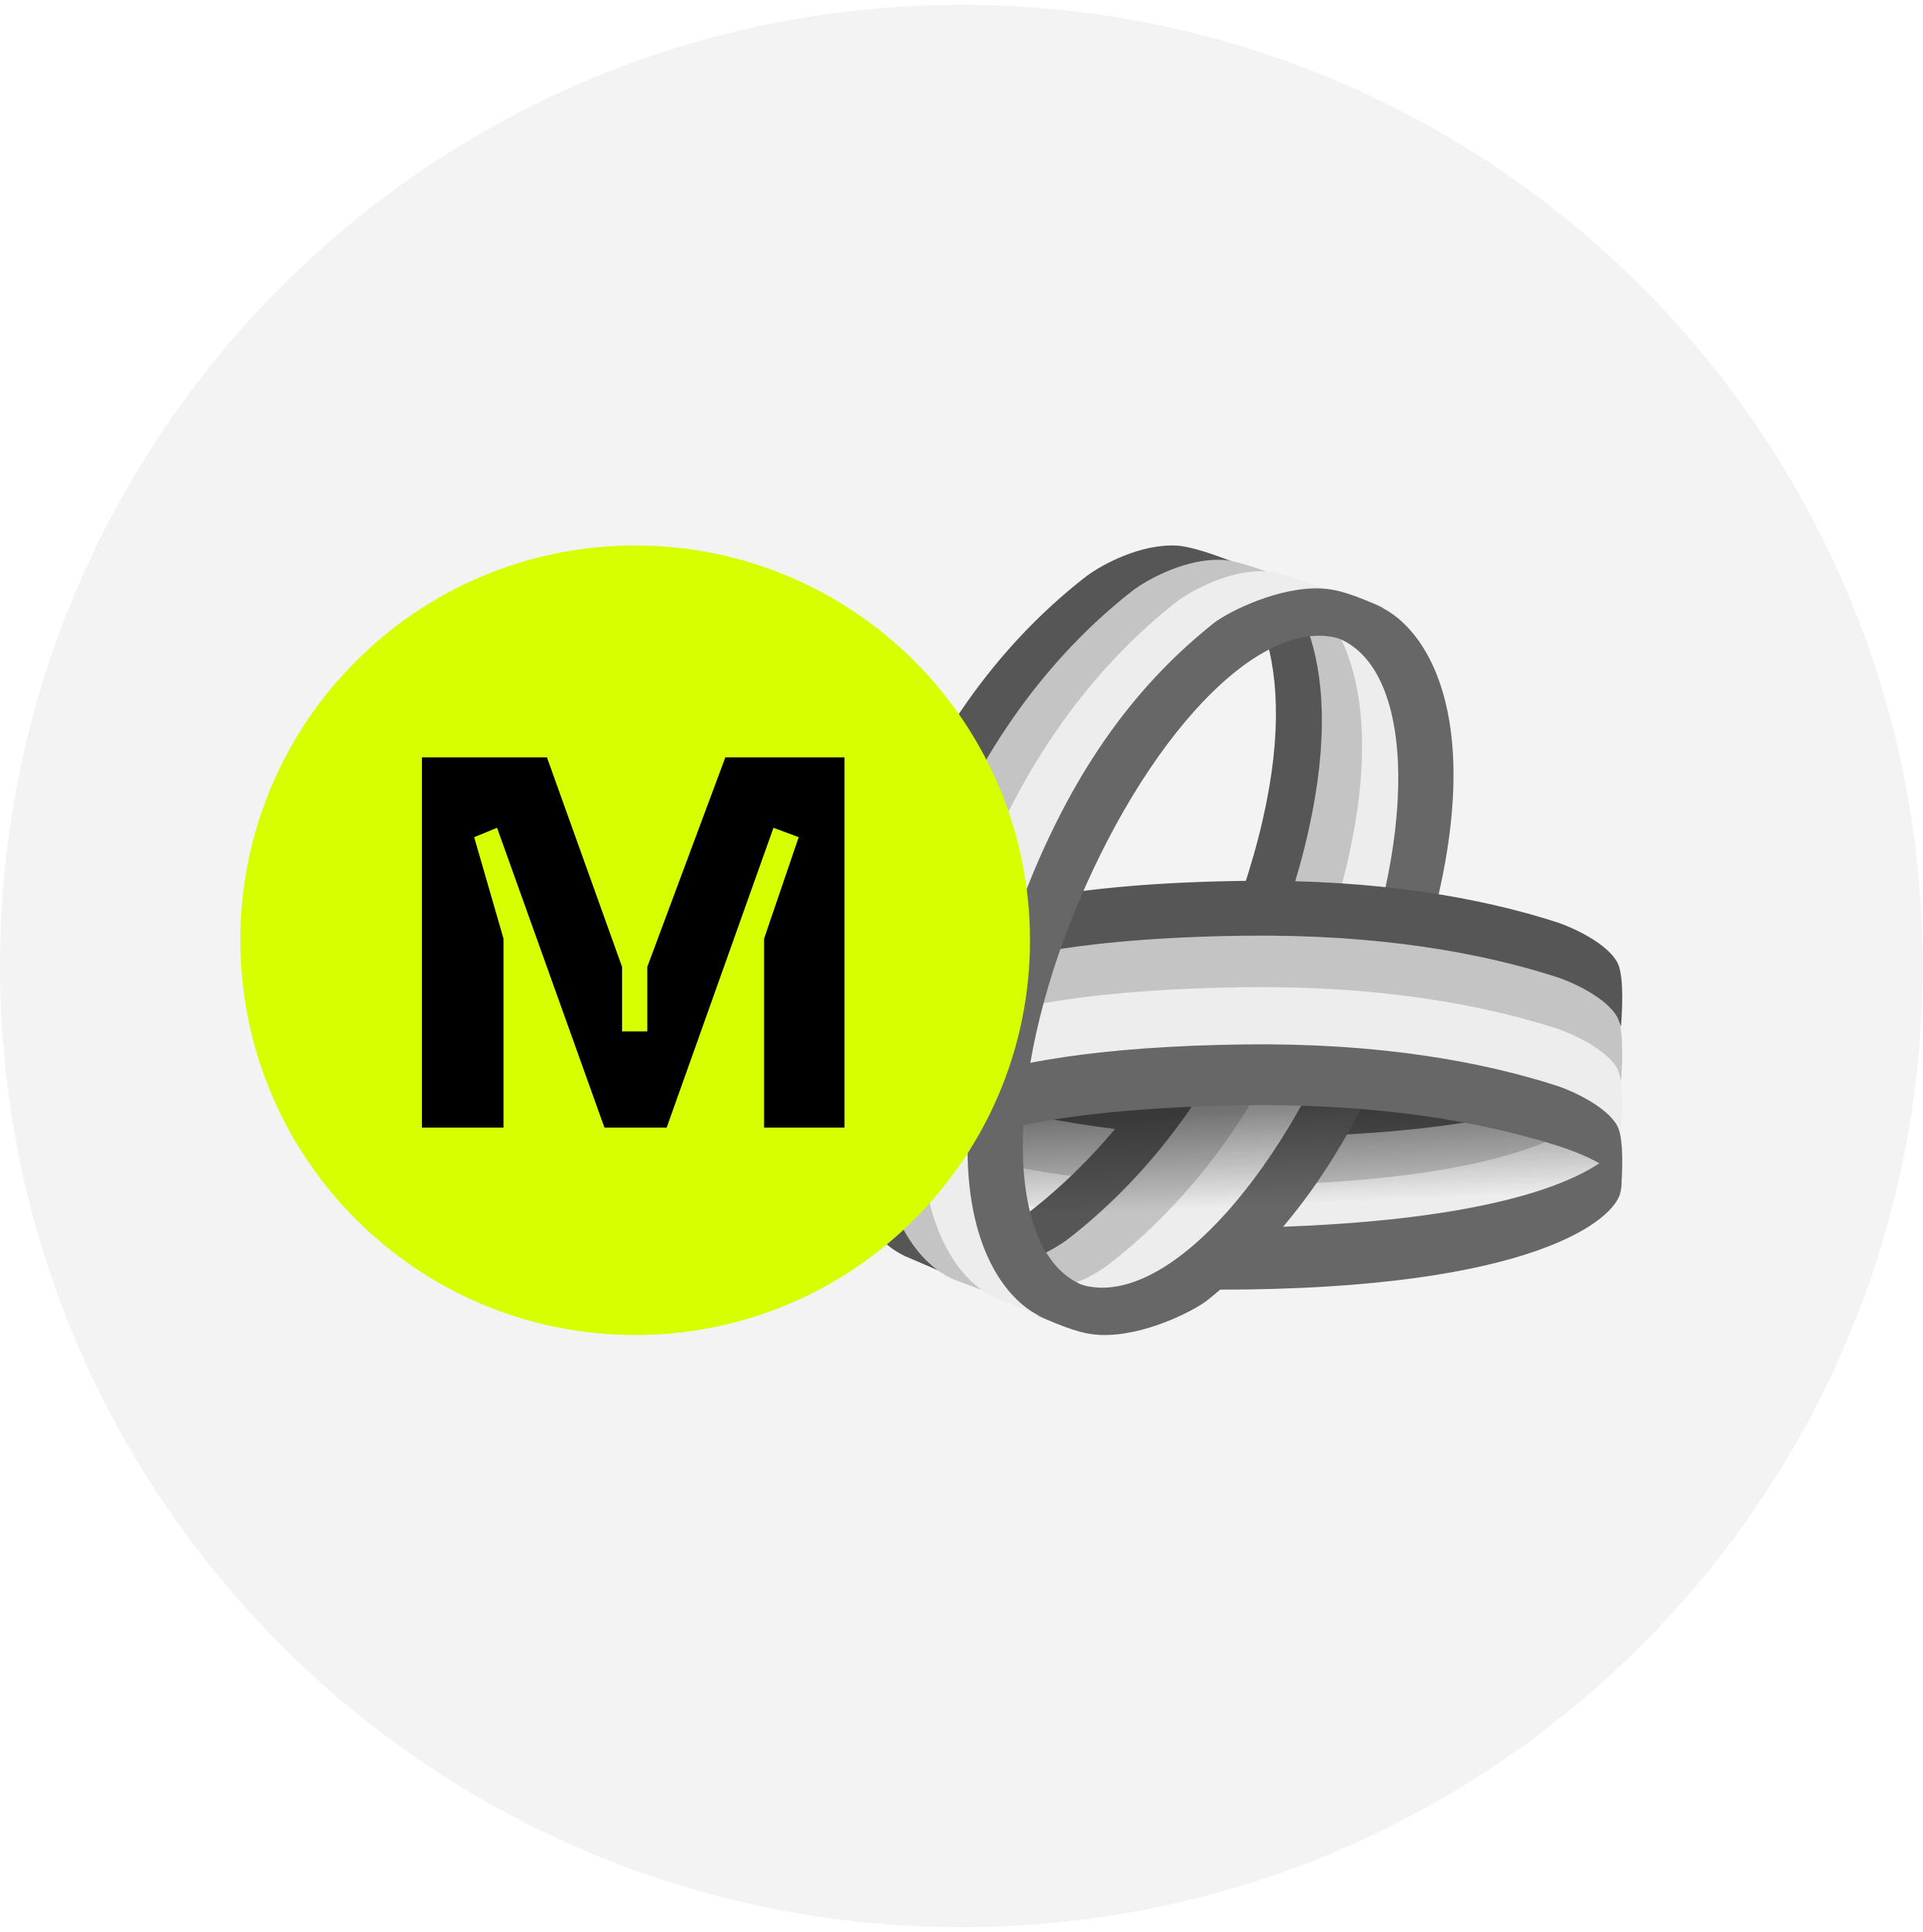
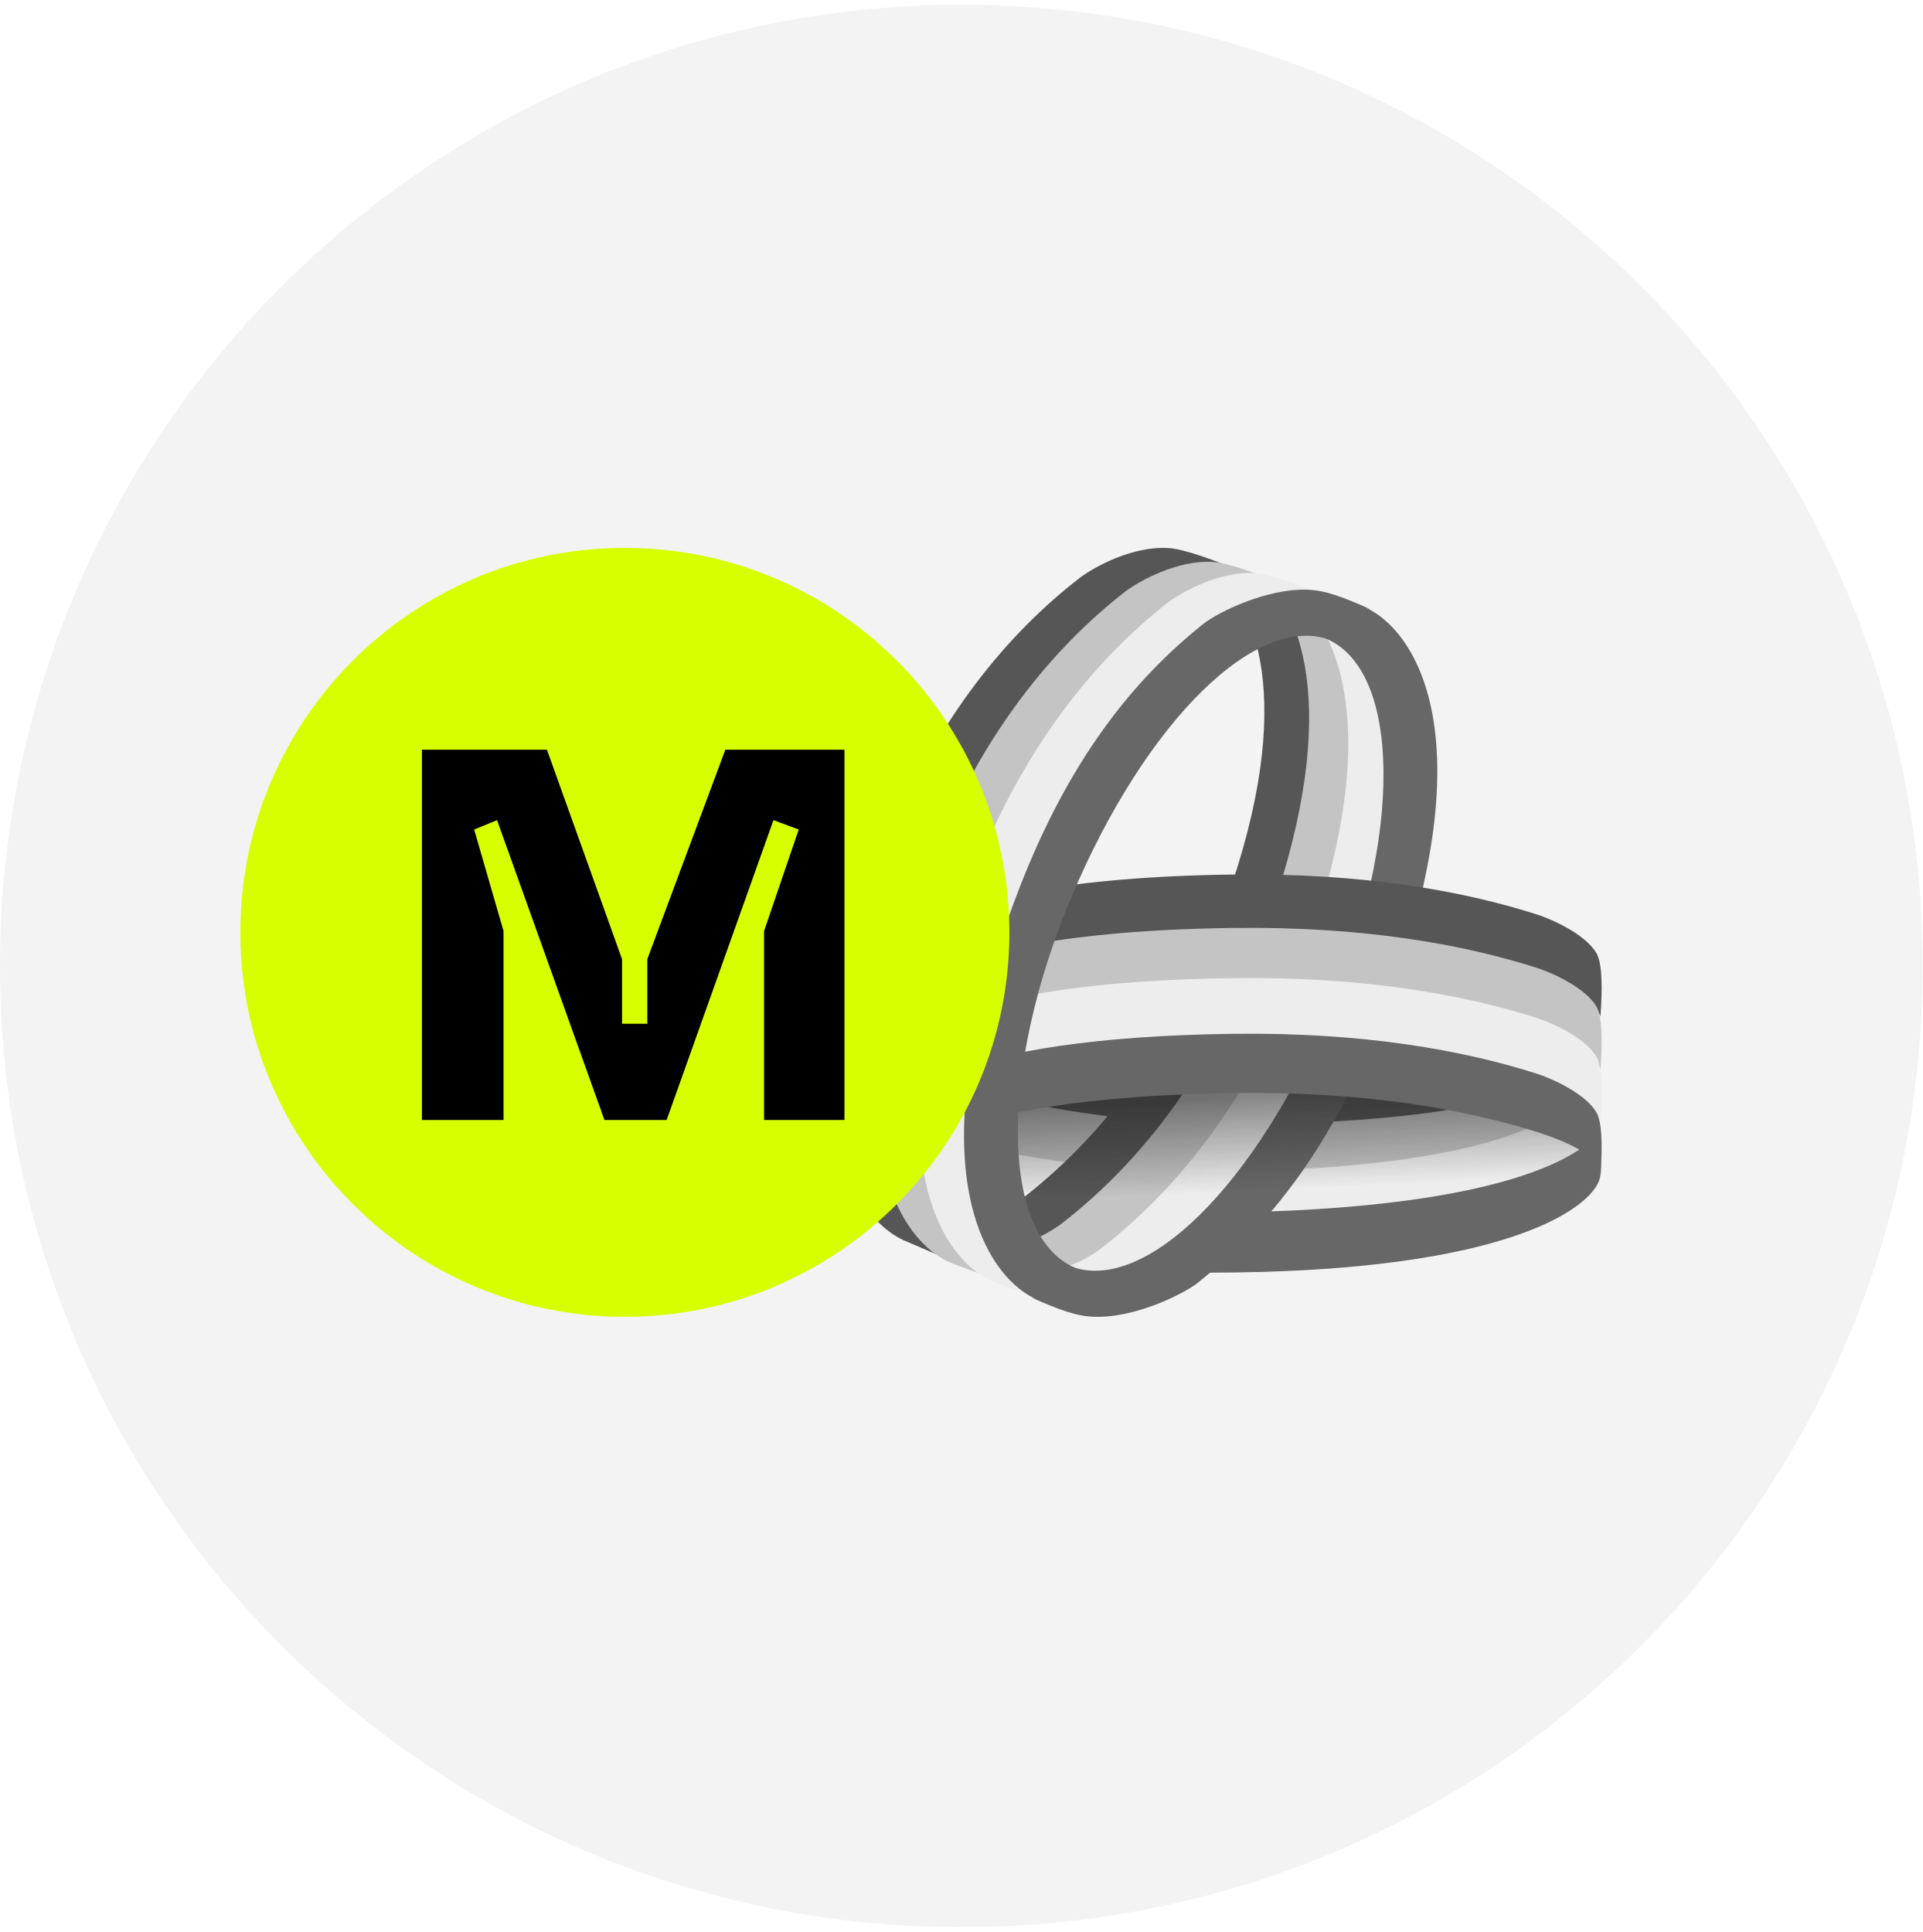
- <svg xmlns="http://www.w3.org/2000/svg" xmlns:xlink="http://www.w3.org/1999/xlink" width="200" height="201" viewBox="0 0 200 201" fill="none">
+ <svg xmlns="http://www.w3.org/2000/svg" width="200" height="201" viewBox="0 0 200 201" fill="none">
  <rect y="0.5" width="200" height="200" rx="100" fill="#F3F3F4" />
  <g style="mix-blend-mode:luminosity">
-     <path d="M132.527 119.551C118.665 119.728 107.878 117.809 99.872 115.214C98.303 114.681 94.877 113.121 93.732 111.147C93.098 110.055 93.09 107.251 93.311 104.365C93.373 104.565 93.445 104.74 93.529 104.884C94.672 106.859 98.118 108.414 99.699 108.944C107.76 111.526 118.633 113.424 132.621 113.218C148.175 112.988 157.722 111.155 163.329 108.983C163.326 109.033 163.322 109.083 163.319 109.133C163.086 112.722 162.86 116.204 153.666 117.84C148.345 118.786 141.431 119.438 132.527 119.551Z" fill="#FF1100" />
-     <path d="M132.527 124.61C118.665 124.787 107.878 122.868 99.872 120.273C98.303 119.74 94.877 118.18 93.732 116.206C93.098 115.113 93.09 112.309 93.311 109.424C93.373 109.624 93.445 109.799 93.529 109.943C94.672 111.918 98.118 113.473 99.699 114.003C107.76 116.585 118.633 118.483 132.621 118.277C148.175 118.047 157.722 116.214 163.329 114.042C163.326 114.092 163.322 114.142 163.319 114.192C163.086 117.78 162.86 121.263 153.666 122.899C148.345 123.845 141.431 124.497 132.527 124.61Z" fill="#FDBF41" />
-     <path d="M166.629 119.45C166.758 122.696 159.461 129.284 129.241 129.669C115.379 129.845 104.592 127.927 96.586 125.332C95.017 124.799 91.591 123.239 90.446 121.265C89.812 120.172 89.804 117.368 90.025 114.483C90.087 114.683 90.159 114.858 90.243 115.002C91.386 116.977 94.832 118.532 96.413 119.062C104.474 121.644 115.347 123.542 129.335 123.335C153.42 122.98 163.102 118.78 166.054 115.428L166.629 119.45Z" fill="#F1ECE2" />
-     <path d="M130.306 60.206C135.882 62.2 144.136 73.227 132.547 101.38C127.231 114.293 119.596 123.003 111.936 128.705C110.393 129.807 106.35 131.954 102.527 131.726C101.03 131.637 98.203 130.7 94.97 129.423C95.72 129.621 96.358 129.743 96.851 129.773C100.675 130.003 104.717 127.834 106.261 126.72C113.92 120.958 121.555 112.156 126.871 99.107C136.44 75.618 132.482 63.926 127.673 59.428L130.306 60.206Z" fill="#FF1100" />
-     <path d="M135.086 60.526C140.662 62.578 148.916 73.923 137.326 102.886C132.01 116.171 124.375 125.133 116.716 130.998C115.173 132.132 111.13 134.341 107.307 134.106C105.81 134.015 102.983 133.051 99.75 131.737C100.499 131.94 101.138 132.067 101.631 132.097C105.455 132.334 109.497 130.102 111.04 128.956C118.7 123.029 126.335 113.973 131.651 100.547C141.22 76.383 137.262 64.354 132.453 59.727L135.086 60.526Z" fill="#FDBF41" />
-     <path d="M139.268 63.204C144.844 65.256 153.098 76.601 141.509 105.564C136.193 118.849 128.557 127.811 120.898 133.676C119.355 134.81 115.312 137.019 111.489 136.785C109.992 136.693 107.165 135.73 103.932 134.415C104.682 134.619 105.32 134.745 105.813 134.776C109.637 135.013 113.679 132.78 115.223 131.635C122.882 125.707 130.517 116.651 135.833 103.226C145.402 79.061 141.444 67.032 136.635 62.405L139.268 63.204Z" fill="#F1ECE2" />
-     <path d="M145.342 106.865C156.932 76.829 148.678 65.064 143.102 62.936L140.469 62.107C140.519 62.157 140.569 62.209 140.62 62.261C136.575 61.598 131.035 64.345 125.808 69.602C125.061 70.346 128.334 69.121 129.392 68.066C131.931 65.983 135.73 64.941 139.3 66.438C147.355 69.817 147.522 87.613 139.673 106.186C131.824 124.759 119.827 136.779 111.771 133.4C110.694 132.948 109.568 132.103 108.632 131.453C106.471 129.523 105.496 126.945 105.496 120.293L105.496 128.5C104.929 127.656 104.45 126.711 104.078 125.65C104.002 123.864 102.808 120.888 102.44 124.013C102.717 130.83 105.674 134.793 109.665 137.159L109.647 137.158C109.497 137.148 109.382 137.145 109.282 137.142C108.901 137.131 108.747 137.126 107.767 136.801C110.896 138.174 112.61 138.813 114.488 138.885C118.886 139.053 123.996 136.489 125.54 135.314C133.199 129.231 140.026 120.642 145.342 106.865Z" fill="#007FFF" />
-     <path d="M129.403 91.644C143.265 91.468 154.052 93.386 162.057 95.981C163.627 96.515 167.053 98.075 168.198 100.049C168.832 101.141 168.839 103.945 168.619 106.831C168.557 106.63 168.485 106.456 168.401 106.311C167.258 104.337 163.811 102.782 162.231 102.251C154.17 99.669 143.297 97.771 129.309 97.978C113.755 98.208 104.208 100.041 98.601 102.213C98.604 102.163 98.607 102.113 98.611 102.063C98.843 98.474 99.069 94.991 108.264 93.356C113.584 92.41 120.499 91.758 129.403 91.644Z" fill="#FF1100" />
-     <path d="M129.403 97.35C143.265 97.174 154.052 99.092 162.057 101.687C163.627 102.22 167.053 103.78 168.198 105.754C168.832 106.847 168.839 109.651 168.619 112.537C168.557 112.336 168.485 112.162 168.401 112.017C167.258 110.043 163.811 108.488 162.231 107.957C154.17 105.375 143.297 103.477 129.309 103.684C113.755 103.913 104.208 105.746 98.601 107.919C98.604 107.869 98.607 107.819 98.611 107.768C98.843 104.18 99.069 100.697 108.264 99.062C113.584 98.115 120.499 97.464 129.403 97.35Z" fill="#FDBF41" />
-     <path opacity="0.48" d="M166.559 121.338C166.695 121.229 166.695 121.218 166.559 121.109C166.244 120.85 165.907 120.624 165.561 120.409C164.408 119.691 163.176 119.144 161.914 118.67C161.626 118.561 161.345 118.43 161.038 118.374C160.954 118.276 160.829 118.268 160.72 118.232C159.542 117.83 158.343 117.5 157.141 117.185C157.04 117.176 156.942 117.154 156.855 117.104C156.292 116.978 155.729 116.85 155.169 116.724C154.127 116.492 153.08 116.292 152.03 116.11C151.252 115.976 150.472 115.85 149.691 115.73C149.082 115.638 148.473 115.543 147.858 115.499C147.757 115.482 147.657 115.462 147.553 115.449C145.402 115.178 143.248 114.974 141.086 114.82C139.674 114.723 138.262 114.645 136.848 114.589C135.001 114.516 133.152 114.483 131.303 114.483C129.01 114.483 126.72 114.541 124.432 114.656C121.789 114.787 119.15 114.994 116.52 115.295C116.091 115.345 115.655 115.373 115.231 115.468C115.144 115.443 115.06 115.468 114.973 115.476C113.099 115.714 111.233 116.007 109.378 116.367C108.282 116.579 107.192 116.813 106.109 117.079L106.087 117.115C106.087 117.115 105.807 121.252 106.427 125.291C107.496 125.551 108.57 125.782 109.648 125.989C110.61 126.173 111.576 126.349 112.547 126.491C113.907 126.692 115.269 126.896 116.637 127.041C117.967 127.184 119.295 127.331 120.627 127.432C121.416 127.491 122.202 127.56 122.991 127.608C124.158 127.678 125.327 127.736 126.494 127.778C127.56 127.817 128.626 127.848 129.692 127.862C131.398 127.884 133.106 127.876 134.811 127.84C136.454 127.803 138.097 127.739 139.737 127.644C141.692 127.532 143.645 127.373 145.595 127.167C148.568 126.851 151.524 126.427 154.453 125.827C157.013 125.302 159.542 124.66 161.995 123.733C163.064 123.331 164.111 122.871 165.107 122.301C165.613 122.014 166.102 121.701 166.559 121.336V121.338Z" fill="url(#paint0_linear_4563_18003)" />
-     <path d="M92.015 112.926C91.886 109.68 99.183 103.091 129.403 102.707C143.265 102.53 154.052 104.449 162.058 107.044C163.627 107.577 167.053 109.137 168.198 111.111C168.832 112.203 168.84 115.007 168.619 117.893C168.557 117.693 168.485 117.518 168.401 117.374C167.258 115.399 163.812 113.844 162.231 113.313C154.17 110.732 143.297 108.834 129.309 109.04C105.224 109.396 95.542 113.596 92.59 116.948L92.015 112.926Z" fill="#F1ECE2" />
-     <path d="M92.015 118.877C91.886 115.631 99.183 109.043 129.403 108.659C143.265 108.482 154.052 110.4 162.058 112.996C163.627 113.529 167.053 115.089 168.198 117.063C168.769 118.047 168.832 120.42 168.678 122.991C167.453 121.083 163.78 119.785 162.232 119.265C154.171 116.683 143.298 114.785 129.31 114.992C105.223 115.348 95.541 119.548 92.59 122.9L92.015 118.877Z" fill="#007FFF" />
-     <path d="M94.703 130.925C89.127 128.857 80.873 117.423 92.463 88.233C97.779 74.844 105.414 65.812 113.074 59.9C114.617 58.757 118.659 56.531 122.483 56.767C124.644 56.901 129.581 58.867 134.507 61.084C134.001 61.136 133.511 61.19 133.044 61.242C131.351 61.428 129.949 61.583 129.054 61.529C125.231 61.297 121.188 63.482 119.645 64.604C111.986 70.409 104.351 79.278 99.034 92.425C89.406 116.235 93.473 128.014 98.323 132.483L94.703 130.925Z" fill="#FF1100" />
-     <path d="M99.483 133.219C93.907 131.128 85.653 119.57 97.243 90.063C102.559 76.528 110.194 67.398 117.853 61.422C119.396 60.267 123.439 58.017 127.262 58.256C128.931 58.36 132.255 59.569 135.951 61.145C134.571 60.683 133.423 60.388 132.639 60.339C128.816 60.099 124.773 62.365 123.23 63.528C115.57 69.547 107.935 78.742 102.619 92.374C91.029 122.093 99.552 133.357 105.127 135.463L109.907 137.099L99.483 133.219Z" fill="#FDBF41" />
-     <path d="M103.963 135.215C98.387 133.102 90.133 121.419 101.723 91.595C107.039 77.915 114.674 68.687 122.334 62.647C123.877 61.479 127.919 59.205 131.743 59.446C133.47 59.555 136.97 60.86 140.821 62.536C139.519 62.12 138.435 61.858 137.686 61.809C133.863 61.563 129.851 63.606 128.308 64.798C120.648 70.967 113.013 80.391 107.697 94.362C97.801 120.369 104.659 133.119 109.608 137.397L103.963 135.215Z" fill="#F1ECE2" />
-     <path d="M106.502 93.242C94.912 123.278 103.166 135.043 108.742 137.171L111.375 138C111.325 137.949 111.275 137.898 111.224 137.846C115.269 138.508 120.809 135.762 126.036 130.505C126.783 129.761 123.51 130.986 122.452 132.04C119.913 134.123 116.114 135.166 112.544 133.669C104.489 130.29 104.322 112.494 112.171 93.921C120.02 75.348 132.017 63.328 140.073 66.707C141.15 67.159 142.276 68.004 143.212 68.654C145.373 70.584 146.348 73.162 146.348 79.813V71.607C146.915 72.45 147.394 73.396 147.766 74.457C147.842 76.242 149.036 79.218 149.404 76.094C149.127 69.276 146.17 65.314 142.179 62.948L142.197 62.949C142.347 62.959 142.462 62.962 142.562 62.965C142.943 62.976 143.097 62.98 144.077 63.305C140.948 61.933 139.234 61.294 137.356 61.222C132.958 61.053 127.848 63.617 126.304 64.793C118.645 70.876 111.818 79.465 106.502 93.242Z" fill="#007FFF" />
-     <path d="M131.817 127.682C155.192 127.012 164.944 122.907 168.151 119.565L168.456 122.366L168.603 122.22C168.698 122.538 168.733 123.257 168.587 123.92C168.179 126.775 159.685 134.173 126.784 134.173C125.583 134.173 124.438 134.16 123.349 134.133C125.8 131.95 127.891 129.804 129.683 127.727C130.386 127.717 131.098 127.702 131.817 127.682Z" fill="#007FFF" />
+     <path d="M131.329 118.163C117.829 118.335 107.323 116.467 99.526 113.939C97.998 113.42 94.661 111.901 93.546 109.978C92.928 108.914 92.921 106.183 93.136 103.373C93.196 103.568 93.267 103.738 93.348 103.879C94.461 105.802 97.818 107.316 99.357 107.833C107.208 110.347 117.797 112.196 131.42 111.995C146.569 111.771 155.867 109.986 161.328 107.87C161.324 107.919 161.321 107.968 161.318 108.017C161.091 111.512 160.871 114.904 151.917 116.496C146.735 117.418 140.001 118.053 131.329 118.163Z" fill="#FF1100" />
+     <path d="M131.329 123.09C117.829 123.262 107.323 121.394 99.526 118.866C97.998 118.347 94.661 116.828 93.546 114.905C92.928 113.841 92.921 111.11 93.136 108.3C93.196 108.495 93.267 108.665 93.348 108.806C94.461 110.729 97.818 112.243 99.357 112.76C107.208 115.274 117.797 117.123 131.42 116.922C146.569 116.698 155.867 114.913 161.328 112.797C161.324 112.846 161.321 112.895 161.318 112.944C161.091 116.439 160.871 119.831 151.917 121.423C146.735 122.345 140.001 122.98 131.329 123.09Z" fill="#FDBF41" />
+     <path d="M164.542 118.065C164.668 121.226 157.561 127.642 128.129 128.017C114.629 128.189 104.123 126.321 96.326 123.793C94.797 123.274 91.461 121.755 90.346 119.832C89.728 118.768 89.721 116.037 89.936 113.227C89.996 113.422 90.067 113.592 90.148 113.733C91.261 115.656 94.618 117.17 96.157 117.687C104.008 120.201 114.597 122.05 128.22 121.849C151.677 121.502 161.107 117.412 163.982 114.148L164.542 118.065Z" fill="#F1ECE2" />
+     <path d="M129.167 60.365C134.597 62.308 142.636 73.047 131.349 100.466C126.171 113.042 118.735 121.525 111.275 127.078C109.772 128.151 105.835 130.242 102.112 130.02C100.654 129.933 97.901 129.022 94.752 127.778C95.482 127.97 96.104 128.089 96.584 128.118C100.308 128.343 104.245 126.23 105.748 125.145C113.208 119.534 120.644 110.961 125.821 98.252C135.14 75.376 131.286 63.989 126.602 59.609L129.167 60.365Z" fill="#FF1100" />
+     <path d="M133.822 60.677C139.252 62.676 147.291 73.725 136.004 101.933C130.826 114.871 123.39 123.599 115.931 129.312C114.427 130.416 110.49 132.567 106.767 132.339C105.309 132.249 102.556 131.311 99.407 130.031C100.137 130.229 100.759 130.352 101.239 130.382C104.963 130.613 108.9 128.439 110.403 127.323C117.863 121.55 125.299 112.73 130.476 99.655C139.795 76.121 135.941 64.406 131.257 59.899L133.822 60.677Z" fill="#FDBF41" />
+     <path d="M137.895 63.286C143.325 65.284 151.364 76.333 140.077 104.541C134.899 117.48 127.463 126.207 120.004 131.92C118.5 133.024 114.563 135.175 110.84 134.947C109.382 134.858 106.629 133.92 103.48 132.64C104.21 132.838 104.832 132.961 105.312 132.99C109.036 133.221 112.973 131.047 114.476 129.931C121.936 124.158 129.372 115.338 134.549 102.263C143.868 78.729 140.014 67.014 135.33 62.507L137.895 63.286Z" fill="#F1ECE2" />
+     <path d="M143.81 105.807C155.098 76.555 147.059 65.097 141.628 63.025L139.064 62.217C139.113 62.266 139.162 62.316 139.211 62.367C135.272 61.722 129.876 64.397 124.785 69.517C124.058 70.241 127.246 69.048 128.276 68.021C130.749 65.992 134.449 64.977 137.925 66.435C145.771 69.726 145.933 87.058 138.289 105.146C130.644 123.235 118.96 134.941 111.115 131.65C110.066 131.211 108.969 130.388 108.058 129.754C105.952 127.874 105.003 125.364 105.003 118.886L105.003 126.878C104.451 126.057 103.985 125.136 103.622 124.103C103.549 122.364 102.385 119.466 102.027 122.509C102.297 129.148 105.177 133.008 109.064 135.311L109.046 135.31C108.9 135.301 108.788 135.298 108.691 135.295C108.32 135.284 108.169 135.28 107.215 134.963C110.263 136.3 111.931 136.922 113.76 136.992C118.044 137.156 123.021 134.66 124.524 133.514C131.984 127.59 138.633 119.225 143.81 105.807Z" fill="#007FFF" />
+     <path d="M128.287 90.984C141.787 90.812 152.293 92.681 160.089 95.208C161.618 95.727 164.954 97.247 166.07 99.169C166.687 100.233 166.695 102.964 166.48 105.775C166.42 105.579 166.349 105.409 166.268 105.269C165.154 103.346 161.798 101.831 160.258 101.314C152.407 98.8 141.818 96.951 128.195 97.153C113.047 97.376 103.749 99.162 98.288 101.277C98.291 101.228 98.294 101.18 98.298 101.131C98.524 97.636 98.744 94.244 107.699 92.651C112.881 91.73 119.615 91.095 128.287 90.984Z" fill="#FF1100" />
+     <path d="M128.287 96.541C141.787 96.369 152.293 98.238 160.089 100.765C161.618 101.284 164.954 102.804 166.07 104.726C166.687 105.79 166.695 108.521 166.48 111.332C166.42 111.136 166.349 110.966 166.268 110.826C165.154 108.903 161.798 107.388 160.258 106.871C152.407 104.357 141.818 102.508 128.195 102.71C113.047 102.933 103.749 104.718 98.288 106.834C98.291 106.785 98.294 106.737 98.298 106.688C98.524 103.193 98.744 99.801 107.699 98.208C112.881 97.287 119.615 96.652 128.287 96.541Z" fill="#FDBF41" />
+     <path opacity="0.48" d="M164.474 119.904C164.606 119.798 164.606 119.787 164.474 119.681C164.167 119.428 163.838 119.208 163.502 118.998C162.379 118.3 161.179 117.767 159.95 117.305C159.669 117.199 159.396 117.071 159.097 117.017C159.015 116.921 158.893 116.913 158.787 116.878C157.64 116.486 156.472 116.166 155.301 115.858C155.203 115.85 155.108 115.829 155.023 115.78C154.475 115.657 153.926 115.532 153.381 115.41C152.366 115.184 151.346 114.988 150.324 114.812C149.566 114.681 148.806 114.559 148.046 114.442C147.452 114.352 146.859 114.26 146.26 114.216C146.162 114.2 146.064 114.181 145.964 114.167C143.869 113.904 141.771 113.705 139.665 113.556C138.29 113.461 136.915 113.385 135.538 113.33C133.739 113.259 131.938 113.227 130.137 113.227C127.904 113.227 125.673 113.284 123.446 113.395C120.871 113.523 118.302 113.724 115.74 114.018C115.322 114.067 114.898 114.094 114.485 114.187C114.4 114.162 114.318 114.187 114.233 114.195C112.408 114.426 110.591 114.711 108.784 115.062C107.717 115.269 106.655 115.497 105.6 115.755L105.579 115.79C105.579 115.79 105.306 119.819 105.91 123.753C106.951 124.006 107.998 124.232 109.047 124.433C109.984 124.612 110.925 124.784 111.87 124.922C113.195 125.118 114.522 125.316 115.854 125.458C117.149 125.596 118.442 125.741 119.74 125.838C120.508 125.895 121.274 125.963 122.042 126.01C123.178 126.078 124.317 126.135 125.454 126.176C126.492 126.214 127.53 126.243 128.569 126.257C130.23 126.279 131.893 126.271 133.554 126.235C135.154 126.2 136.754 126.137 138.351 126.045C140.255 125.936 142.157 125.781 144.057 125.58C146.952 125.273 149.831 124.86 152.684 124.275C155.176 123.764 157.64 123.139 160.029 122.236C161.07 121.845 162.09 121.396 163.06 120.842C163.552 120.562 164.029 120.257 164.474 119.901V119.904Z" fill="url(#paint0_linear_4978_3308)" />
+     <path d="M91.874 111.71C91.748 108.549 98.855 102.133 128.287 101.758C141.787 101.586 152.293 103.455 160.09 105.982C161.618 106.501 164.955 108.02 166.07 109.943C166.687 111.007 166.695 113.738 166.48 116.548C166.42 116.353 166.349 116.183 166.268 116.042C165.154 114.119 161.798 112.605 160.258 112.088C152.407 109.574 141.819 107.725 128.195 107.926C104.739 108.273 95.309 112.363 92.434 115.627L91.874 111.71Z" fill="#F1ECE2" />
+     <path d="M91.874 117.507C91.748 114.346 98.855 107.929 128.287 107.555C141.787 107.383 152.293 109.251 160.09 111.778C161.618 112.298 164.955 113.817 166.07 115.74C166.626 116.698 166.687 119.01 166.537 121.513C165.344 119.655 161.767 118.391 160.259 117.885C152.408 115.37 141.819 113.522 128.196 113.723C104.738 114.069 95.308 118.16 92.434 121.425L91.874 117.507Z" fill="#007FFF" />
+     <path d="M94.492 129.241C89.062 127.227 81.023 116.091 92.31 87.662C97.488 74.622 104.924 65.825 112.383 60.068C113.886 58.955 117.823 56.787 121.547 57.017C123.652 57.147 128.46 59.061 133.258 61.221C132.764 61.272 132.288 61.325 131.833 61.375C130.183 61.556 128.818 61.707 127.947 61.654C124.223 61.428 120.286 63.557 118.783 64.65C111.324 70.303 103.888 78.94 98.71 91.744C89.333 114.934 93.294 126.405 98.017 130.758L94.492 129.241Z" fill="#FF1100" />
+     <path d="M99.147 131.475C93.716 129.438 85.678 118.182 96.965 89.444C102.142 76.262 109.578 67.371 117.038 61.55C118.541 60.426 122.478 58.234 126.202 58.467C127.827 58.568 131.064 59.745 134.664 61.281C133.319 60.83 132.201 60.544 131.438 60.495C127.715 60.261 123.778 62.468 122.275 63.602C114.815 69.463 107.379 78.419 102.201 91.695C90.914 120.638 99.214 131.609 104.644 133.66L109.299 135.254L99.147 131.475Z" fill="#FDBF41" />
+     <path d="M103.511 133.418C98.08 131.36 90.041 119.983 101.329 90.936C106.506 77.613 113.942 68.626 121.402 62.743C122.905 61.606 126.842 59.391 130.566 59.626C132.248 59.732 135.657 61.003 139.407 62.635C138.139 62.23 137.083 61.974 136.354 61.927C132.63 61.687 128.723 63.677 127.22 64.838C119.76 70.846 112.324 80.024 107.147 93.631C97.509 118.96 104.189 131.377 109.008 135.543L103.511 133.418Z" fill="#F1ECE2" />
+     <path d="M105.983 92.54C94.695 121.792 102.734 133.251 108.165 135.323L110.729 136.13C110.68 136.081 110.631 136.031 110.582 135.981C114.521 136.626 119.917 133.951 125.008 128.831C125.735 128.106 122.547 129.3 121.517 130.326C119.044 132.355 115.344 133.371 111.868 131.912C104.022 128.621 103.86 111.29 111.504 93.201C119.149 75.113 130.833 63.406 138.678 66.697C139.727 67.137 140.824 67.96 141.735 68.593C143.841 70.473 144.79 72.984 144.79 79.462V71.469C145.342 72.291 145.808 73.212 146.171 74.245C146.244 75.984 147.408 78.882 147.766 75.839C147.496 69.199 144.616 65.34 140.729 63.036L140.747 63.037C140.893 63.047 141.005 63.05 141.102 63.053C141.473 63.063 141.624 63.068 142.578 63.384C139.53 62.047 137.862 61.425 136.033 61.355C131.749 61.191 126.772 63.688 125.269 64.833C117.809 70.757 111.16 79.123 105.983 92.54Z" fill="#007FFF" />
+     <path d="M130.638 126.081C153.404 125.429 162.9 121.432 166.024 118.176L166.322 120.904L166.464 120.762C166.557 121.072 166.591 121.773 166.449 122.418C166.051 125.198 157.779 132.404 125.736 132.404C124.566 132.404 123.452 132.39 122.391 132.364C124.778 130.238 126.814 128.149 128.56 126.125C129.244 126.116 129.937 126.102 130.638 126.081Z" fill="#007FFF" />
  </g>
-   <path d="M107.143 97.821C107.143 75.138 88.755 56.75 66.071 56.75C43.388 56.75 25 75.138 25 97.821C25 120.505 43.388 138.893 66.071 138.893C88.755 138.893 107.143 120.505 107.143 97.821Z" fill="url(#pattern0_4563_18003)" />
-   <path d="M107.143 97.821C107.143 75.138 88.755 56.75 66.071 56.75C43.388 56.75 25 75.138 25 97.821C25 120.505 43.388 138.893 66.071 138.893C88.755 138.893 107.143 120.505 107.143 97.821Z" fill="#D7FF00" />
-   <path d="M52.377 117.314H43.891V78.795H56.894L64.708 100.588V107.303H67.333V100.588L75.452 78.795H87.844V117.314H79.481V97.658L83.083 87.097L80.458 86.12L69.347 117.314H62.876L51.705 86.12L49.324 87.097L52.377 97.658V117.314Z" fill="black" />
+   <path d="M105 97C105 74.909 87.091 57 65 57C42.909 57 25 74.909 25 97C25 119.091 42.909 137 65 137C87.091 137 105 119.091 105 97Z" fill="#D7FF00" />
+   <path d="M52.377 116.519H43.891V78H56.894L64.708 99.793V106.508H67.333V99.793L75.452 78H87.844V116.519H79.481V96.863L83.083 86.302L80.458 85.325L69.347 116.519H62.876L51.705 85.325L49.324 86.302L52.377 96.863V116.519Z" fill="black" />
  <defs>
-     <pattern id="pattern0_4563_18003" patternContentUnits="objectBoundingBox" width="1" height="1">
-       <use xlink:href="#image0_4563_18003" transform="translate(-0.03125) scale(0.00520833)" />
-     </pattern>
-     <linearGradient id="paint0_linear_4563_18003" x1="138.583" y1="112.995" x2="139.147" y2="125.495" gradientUnits="userSpaceOnUse">
+     <linearGradient id="paint0_linear_4978_3308" x1="137.227" y1="111.778" x2="137.777" y2="123.952" gradientUnits="userSpaceOnUse">
      <stop offset="0.16" stop-color="#191919" />
      <stop offset="0.97" stop-color="#191919" stop-opacity="0" />
    </linearGradient>
  </defs>
</svg>
